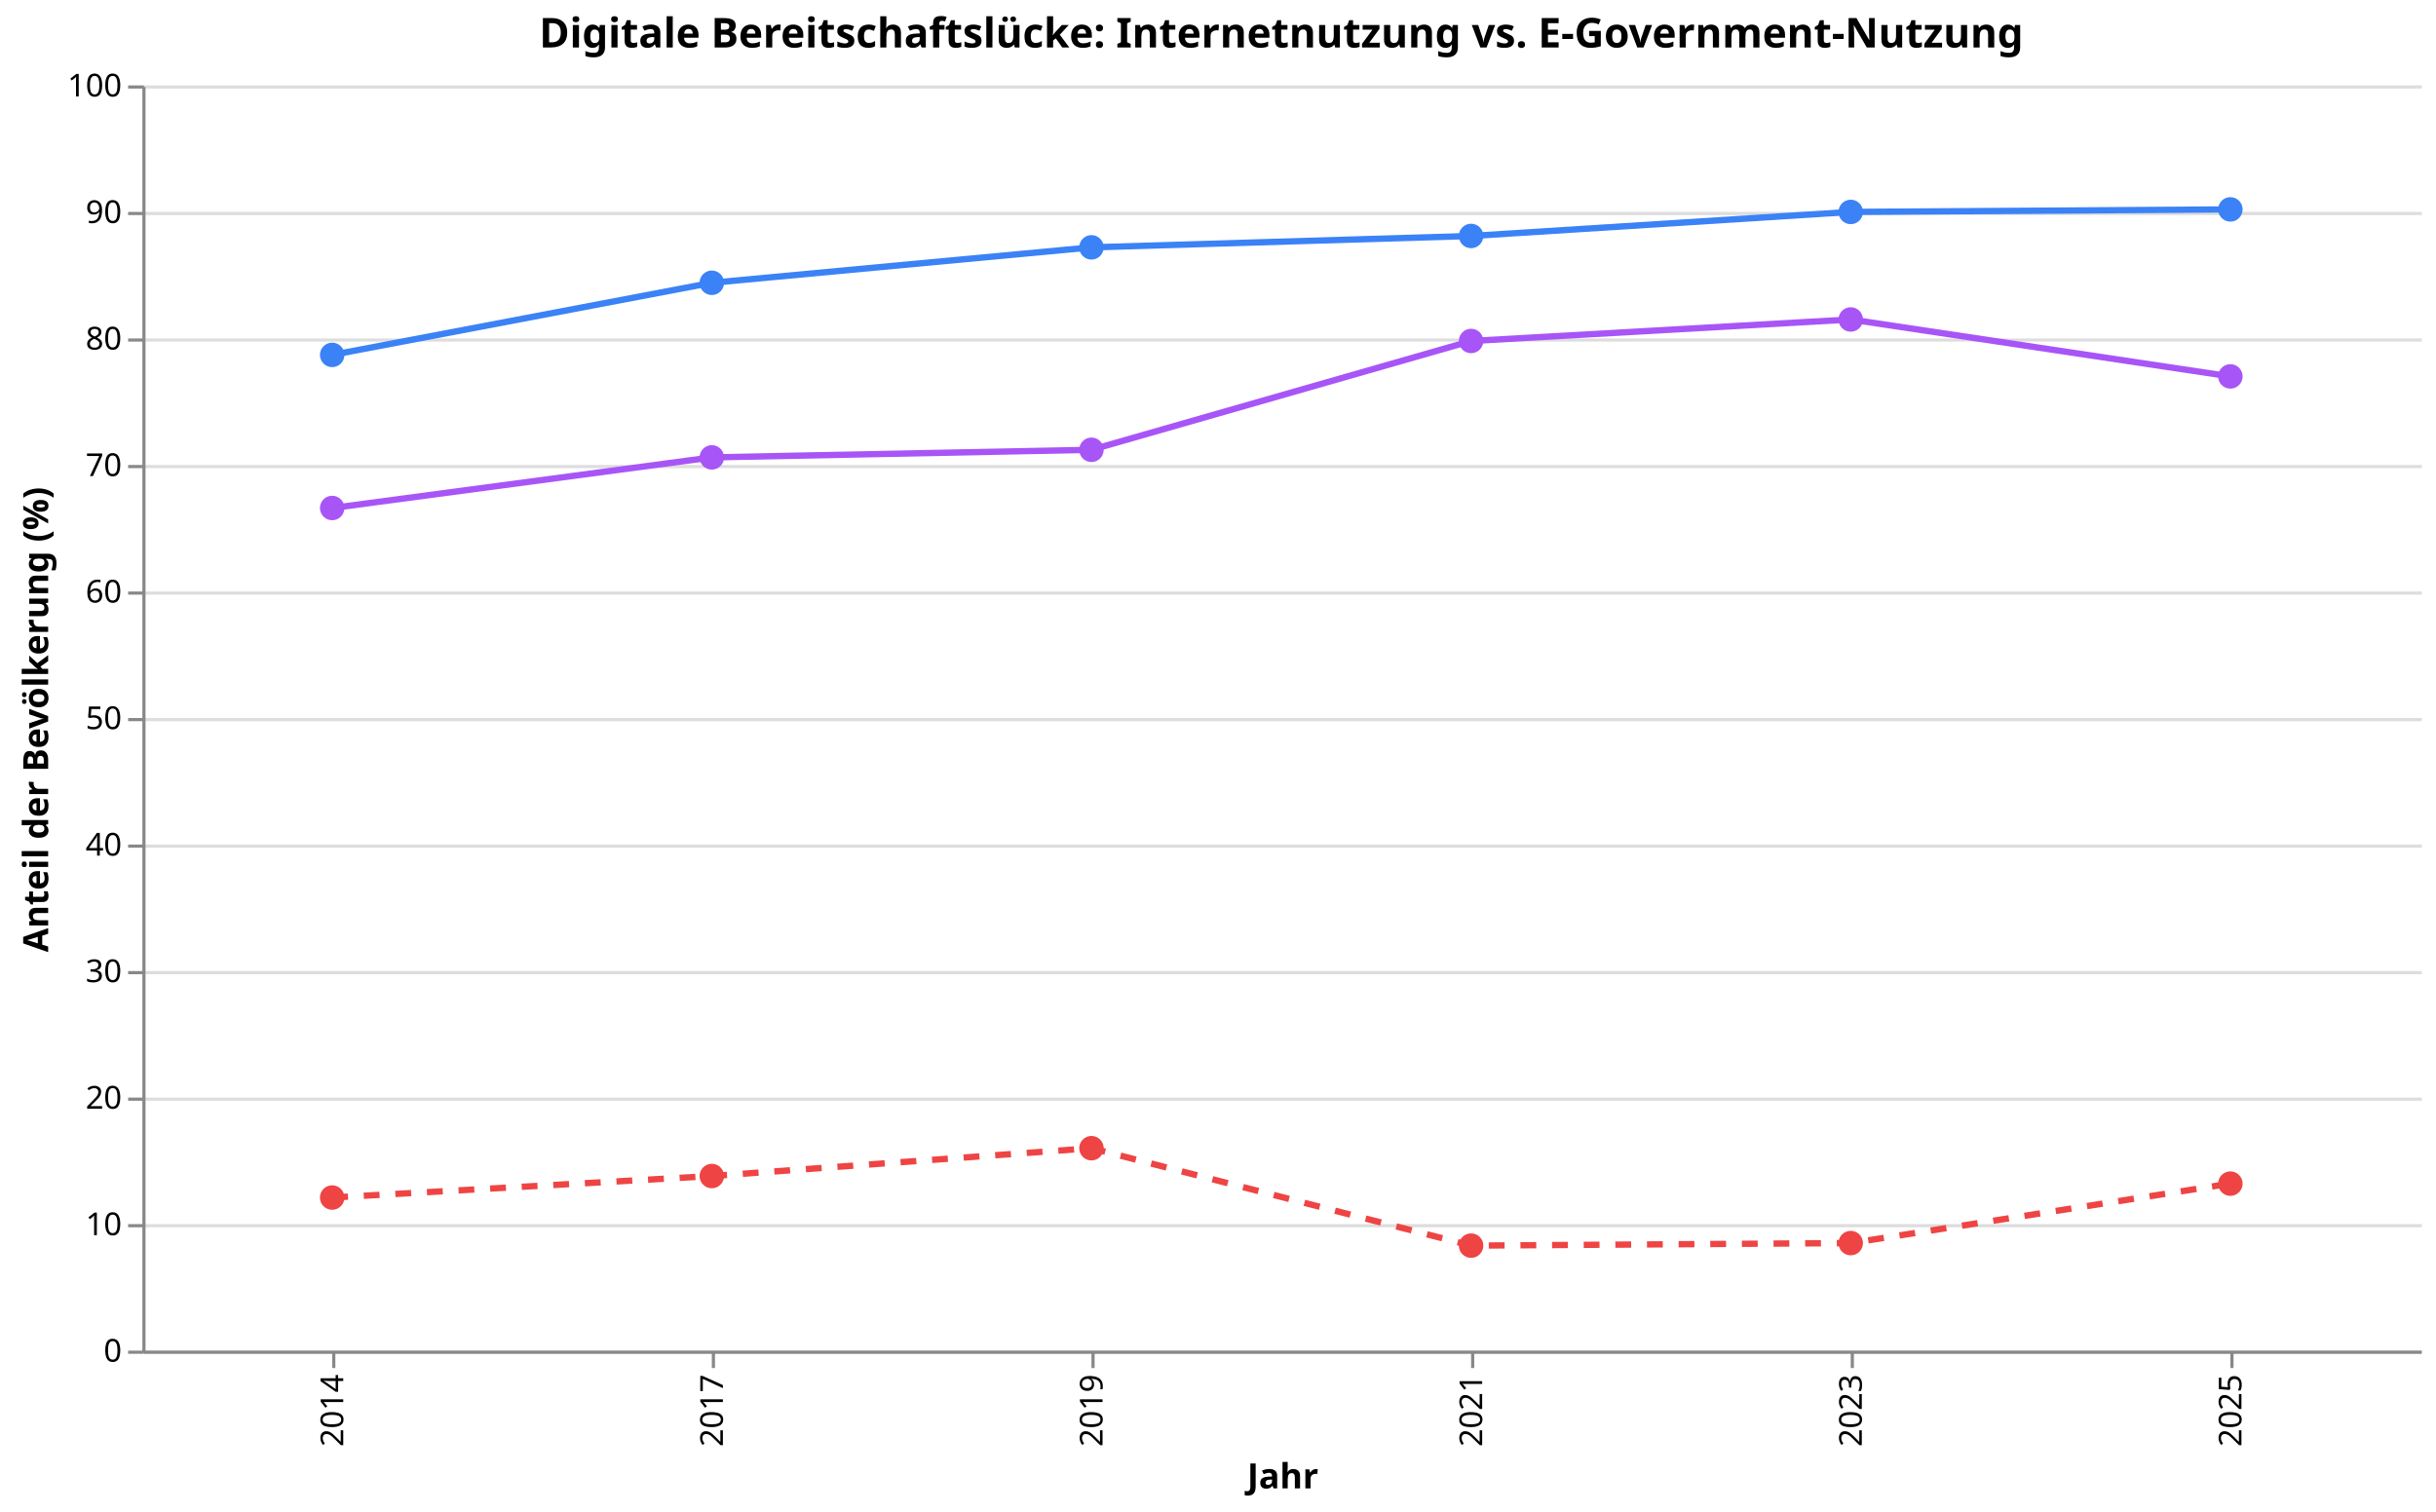
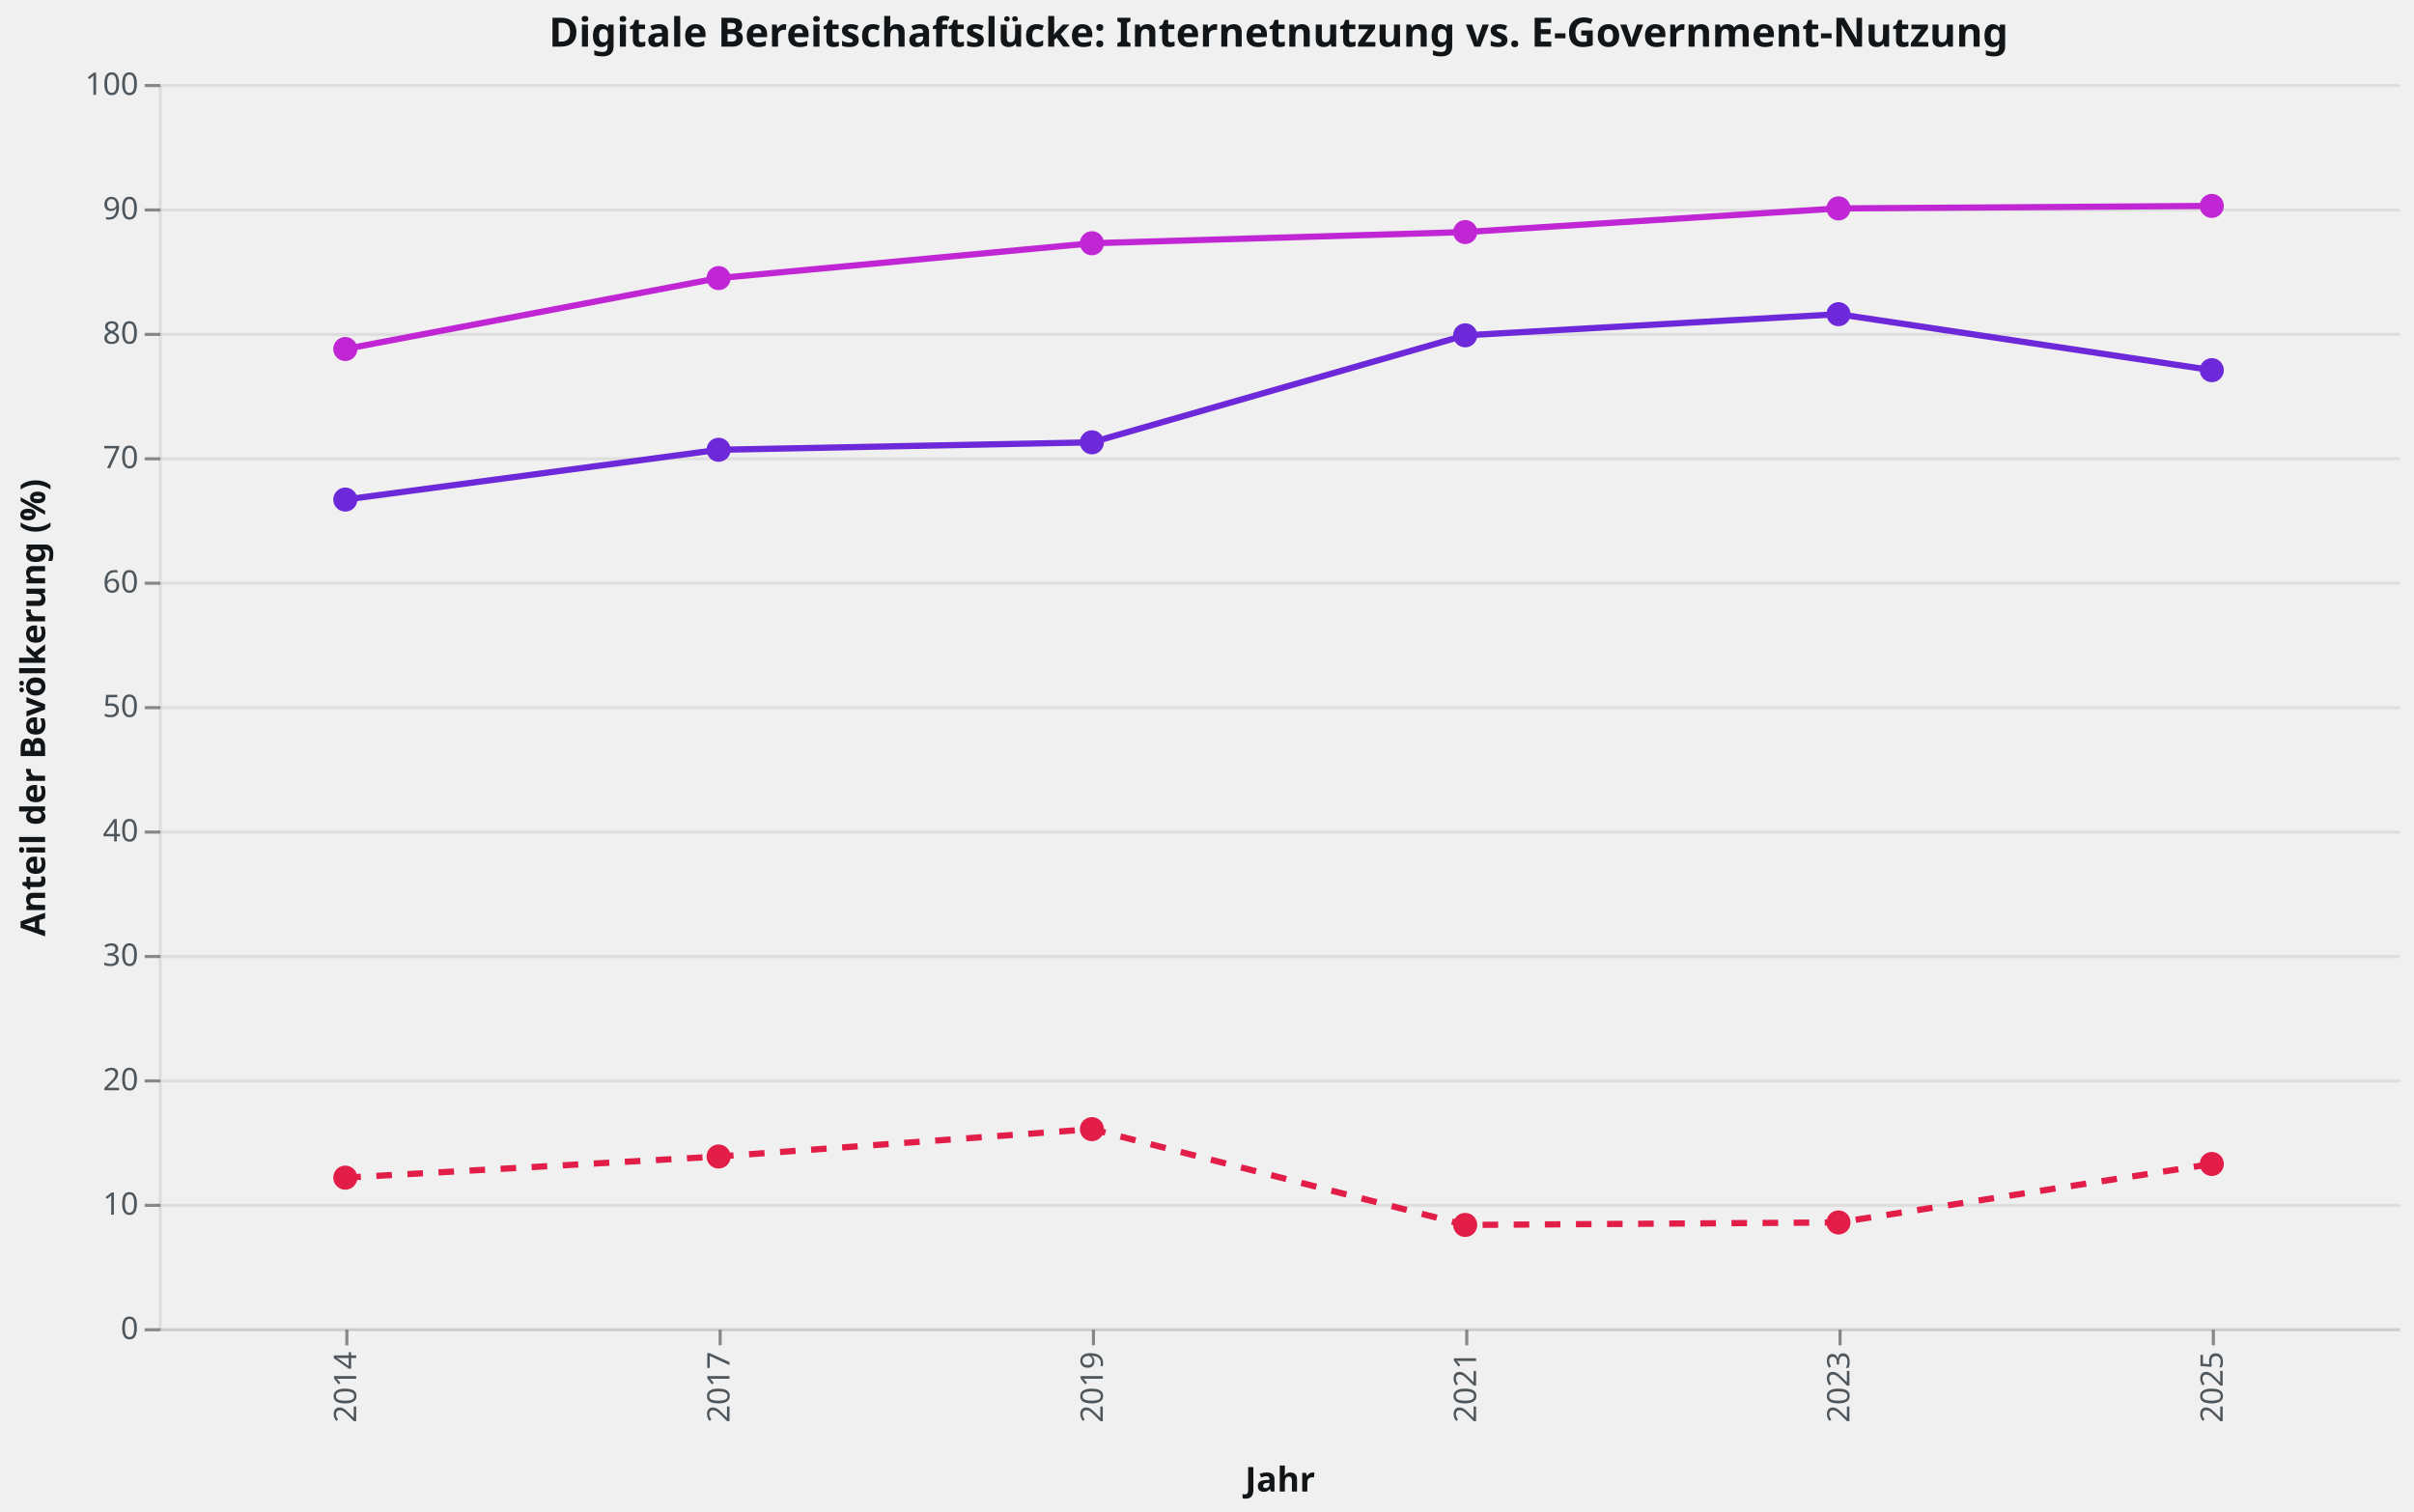
- <svg xmlns="http://www.w3.org/2000/svg" version="1.1" class="marks" width="770" height="478" viewBox="0 0 770 478">
-   <rect width="770" height="478" fill="white" />
-   <g fill="none" stroke-miterlimit="10" transform="translate(45,27)">
+ <svg xmlns="http://www.w3.org/2000/svg" version="1.1" class="marks" width="776" height="486" viewBox="0 0 776 486">
+   <g fill="none" stroke-miterlimit="10" transform="translate(51,27)">
    <g class="mark-group role-frame root" role="graphics-object" aria-roledescription="group mark container">
      <g transform="translate(0,0)">
        <path class="background" aria-hidden="true" d="M0.5,0.5h720v400h-720Z" />
        <g>
          <g class="mark-group role-axis" aria-hidden="true">
            <g transform="translate(0.5,0.5)">
              <path class="background" aria-hidden="true" d="M0,0h0v0h0Z" pointer-events="none" />
              <g>
                <g class="mark-rule role-axis-grid" pointer-events="none">
-                   <line transform="translate(0,400)" x2="720" y2="0" stroke="#ddd" stroke-width="1" opacity="1" />
-                   <line transform="translate(0,360)" x2="720" y2="0" stroke="#ddd" stroke-width="1" opacity="1" />
-                   <line transform="translate(0,320)" x2="720" y2="0" stroke="#ddd" stroke-width="1" opacity="1" />
-                   <line transform="translate(0,280)" x2="720" y2="0" stroke="#ddd" stroke-width="1" opacity="1" />
-                   <line transform="translate(0,240)" x2="720" y2="0" stroke="#ddd" stroke-width="1" opacity="1" />
-                   <line transform="translate(0,200)" x2="720" y2="0" stroke="#ddd" stroke-width="1" opacity="1" />
-                   <line transform="translate(0,160)" x2="720" y2="0" stroke="#ddd" stroke-width="1" opacity="1" />
-                   <line transform="translate(0,120)" x2="720" y2="0" stroke="#ddd" stroke-width="1" opacity="1" />
-                   <line transform="translate(0,80)" x2="720" y2="0" stroke="#ddd" stroke-width="1" opacity="1" />
-                   <line transform="translate(0,40)" x2="720" y2="0" stroke="#ddd" stroke-width="1" opacity="1" />
-                   <line transform="translate(0,0)" x2="720" y2="0" stroke="#ddd" stroke-width="1" opacity="1" />
+                   <line transform="translate(0,400)" x2="720" y2="0" stroke="rgba(18,21,23,0.08)" stroke-width="1" opacity="1" />
+                   <line transform="translate(0,360)" x2="720" y2="0" stroke="rgba(18,21,23,0.08)" stroke-width="1" opacity="1" />
+                   <line transform="translate(0,320)" x2="720" y2="0" stroke="rgba(18,21,23,0.08)" stroke-width="1" opacity="1" />
+                   <line transform="translate(0,280)" x2="720" y2="0" stroke="rgba(18,21,23,0.08)" stroke-width="1" opacity="1" />
+                   <line transform="translate(0,240)" x2="720" y2="0" stroke="rgba(18,21,23,0.08)" stroke-width="1" opacity="1" />
+                   <line transform="translate(0,200)" x2="720" y2="0" stroke="rgba(18,21,23,0.08)" stroke-width="1" opacity="1" />
+                   <line transform="translate(0,160)" x2="720" y2="0" stroke="rgba(18,21,23,0.08)" stroke-width="1" opacity="1" />
+                   <line transform="translate(0,120)" x2="720" y2="0" stroke="rgba(18,21,23,0.08)" stroke-width="1" opacity="1" />
+                   <line transform="translate(0,80)" x2="720" y2="0" stroke="rgba(18,21,23,0.08)" stroke-width="1" opacity="1" />
+                   <line transform="translate(0,40)" x2="720" y2="0" stroke="rgba(18,21,23,0.08)" stroke-width="1" opacity="1" />
+                   <line transform="translate(0,0)" x2="720" y2="0" stroke="rgba(18,21,23,0.08)" stroke-width="1" opacity="1" />
                </g>
              </g>
              <path class="foreground" aria-hidden="true" d="" pointer-events="none" display="none" />
            </g>
          </g>
          <g class="mark-group role-axis" role="graphics-symbol" aria-roledescription="axis" aria-label="X-axis titled 'Jahr' for a discrete scale with 6 values: 2014, 2017, 2019, 2021, 2023, 2025">
            <g transform="translate(0.5,400.5)">
              <path class="background" aria-hidden="true" d="M0,0h0v0h0Z" pointer-events="none" />
              <g>
                <g class="mark-rule role-axis-tick" pointer-events="none">
                  <line transform="translate(60,0)" x2="0" y2="5" stroke="#888" stroke-width="1" opacity="1" />
                  <line transform="translate(180,0)" x2="0" y2="5" stroke="#888" stroke-width="1" opacity="1" />
                  <line transform="translate(300,0)" x2="0" y2="5" stroke="#888" stroke-width="1" opacity="1" />
                  <line transform="translate(420,0)" x2="0" y2="5" stroke="#888" stroke-width="1" opacity="1" />
                  <line transform="translate(540,0)" x2="0" y2="5" stroke="#888" stroke-width="1" opacity="1" />
                  <line transform="translate(660,0)" x2="0" y2="5" stroke="#888" stroke-width="1" opacity="1" />
                </g>
                <g class="mark-text role-axis-label" pointer-events="none">
-                   <text text-anchor="end" transform="translate(60,7) rotate(270) translate(0,3)" font-family="Switzer, system-ui, sans-serif" font-size="10px" fill="#000" opacity="1">2014</text>
-                   <text text-anchor="end" transform="translate(180,7) rotate(270) translate(0,3)" font-family="Switzer, system-ui, sans-serif" font-size="10px" fill="#000" opacity="1">2017</text>
-                   <text text-anchor="end" transform="translate(300,7) rotate(270) translate(0,3)" font-family="Switzer, system-ui, sans-serif" font-size="10px" fill="#000" opacity="1">2019</text>
-                   <text text-anchor="end" transform="translate(420,7) rotate(270) translate(0,3)" font-family="Switzer, system-ui, sans-serif" font-size="10px" fill="#000" opacity="1">2021</text>
-                   <text text-anchor="end" transform="translate(540,7) rotate(270) translate(0,3)" font-family="Switzer, system-ui, sans-serif" font-size="10px" fill="#000" opacity="1">2023</text>
-                   <text text-anchor="end" transform="translate(660,7) rotate(270) translate(0,3)" font-family="Switzer, system-ui, sans-serif" font-size="10px" fill="#000" opacity="1">2025</text>
+                   <text text-anchor="end" transform="translate(60,7) rotate(270) translate(0,3)" font-family="Switzer, system-ui, sans-serif" font-size="10px" fill="#4f565b" opacity="1">2014</text>
+                   <text text-anchor="end" transform="translate(180,7) rotate(270) translate(0,3)" font-family="Switzer, system-ui, sans-serif" font-size="10px" fill="#4f565b" opacity="1">2017</text>
+                   <text text-anchor="end" transform="translate(300,7) rotate(270) translate(0,3)" font-family="Switzer, system-ui, sans-serif" font-size="10px" fill="#4f565b" opacity="1">2019</text>
+                   <text text-anchor="end" transform="translate(420,7) rotate(270) translate(0,3)" font-family="Switzer, system-ui, sans-serif" font-size="10px" fill="#4f565b" opacity="1">2021</text>
+                   <text text-anchor="end" transform="translate(540,7) rotate(270) translate(0,3)" font-family="Switzer, system-ui, sans-serif" font-size="10px" fill="#4f565b" opacity="1">2023</text>
+                   <text text-anchor="end" transform="translate(660,7) rotate(270) translate(0,3)" font-family="Switzer, system-ui, sans-serif" font-size="10px" fill="#4f565b" opacity="1">2025</text>
                </g>
                <g class="mark-rule role-axis-domain" pointer-events="none">
-                   <line transform="translate(0,0)" x2="720" y2="0" stroke="#888" stroke-width="1" opacity="1" />
+                   <line transform="translate(0,0)" x2="720" y2="0" stroke="rgba(0,0,0,0.08)" stroke-width="1" opacity="1" />
                </g>
                <g class="mark-text role-axis-title" pointer-events="none">
-                   <text text-anchor="middle" transform="translate(360,43.04)" font-family="Switzer, system-ui, sans-serif" font-size="11px" font-weight="bold" fill="#000" opacity="1">Jahr</text>
+                   <text text-anchor="middle" transform="translate(360,52)" font-family="Switzer, system-ui, sans-serif" font-size="11px" font-weight="bold" fill="#121517" opacity="1">Jahr</text>
                </g>
              </g>
              <path class="foreground" aria-hidden="true" d="" pointer-events="none" display="none" />
            </g>
          </g>
          <g class="mark-group role-axis" role="graphics-symbol" aria-roledescription="axis" aria-label="Y-axis titled 'Anteil der Bevölkerung (%)' for a linear scale with values from 0 to 100">
            <g transform="translate(0.5,0.5)">
              <path class="background" aria-hidden="true" d="M0,0h0v0h0Z" pointer-events="none" />
              <g>
                <g class="mark-rule role-axis-tick" pointer-events="none">
                  <line transform="translate(0,400)" x2="-5" y2="0" stroke="#888" stroke-width="1" opacity="1" />
                  <line transform="translate(0,360)" x2="-5" y2="0" stroke="#888" stroke-width="1" opacity="1" />
                  <line transform="translate(0,320)" x2="-5" y2="0" stroke="#888" stroke-width="1" opacity="1" />
                  <line transform="translate(0,280)" x2="-5" y2="0" stroke="#888" stroke-width="1" opacity="1" />
                  <line transform="translate(0,240)" x2="-5" y2="0" stroke="#888" stroke-width="1" opacity="1" />
                  <line transform="translate(0,200)" x2="-5" y2="0" stroke="#888" stroke-width="1" opacity="1" />
                  <line transform="translate(0,160)" x2="-5" y2="0" stroke="#888" stroke-width="1" opacity="1" />
                  <line transform="translate(0,120)" x2="-5" y2="0" stroke="#888" stroke-width="1" opacity="1" />
                  <line transform="translate(0,80)" x2="-5" y2="0" stroke="#888" stroke-width="1" opacity="1" />
                  <line transform="translate(0,40)" x2="-5" y2="0" stroke="#888" stroke-width="1" opacity="1" />
                  <line transform="translate(0,0)" x2="-5" y2="0" stroke="#888" stroke-width="1" opacity="1" />
                </g>
                <g class="mark-text role-axis-label" pointer-events="none">
-                   <text text-anchor="end" transform="translate(-7,403)" font-family="Switzer, system-ui, sans-serif" font-size="10px" fill="#000" opacity="1">0</text>
-                   <text text-anchor="end" transform="translate(-7,363)" font-family="Switzer, system-ui, sans-serif" font-size="10px" fill="#000" opacity="1">10</text>
-                   <text text-anchor="end" transform="translate(-7,323)" font-family="Switzer, system-ui, sans-serif" font-size="10px" fill="#000" opacity="1">20</text>
-                   <text text-anchor="end" transform="translate(-7,283)" font-family="Switzer, system-ui, sans-serif" font-size="10px" fill="#000" opacity="1">30</text>
-                   <text text-anchor="end" transform="translate(-7,243)" font-family="Switzer, system-ui, sans-serif" font-size="10px" fill="#000" opacity="1">40</text>
-                   <text text-anchor="end" transform="translate(-7,203)" font-family="Switzer, system-ui, sans-serif" font-size="10px" fill="#000" opacity="1">50</text>
-                   <text text-anchor="end" transform="translate(-7,163)" font-family="Switzer, system-ui, sans-serif" font-size="10px" fill="#000" opacity="1">60</text>
-                   <text text-anchor="end" transform="translate(-7,123)" font-family="Switzer, system-ui, sans-serif" font-size="10px" fill="#000" opacity="1">70</text>
-                   <text text-anchor="end" transform="translate(-7,83)" font-family="Switzer, system-ui, sans-serif" font-size="10px" fill="#000" opacity="1">80</text>
-                   <text text-anchor="end" transform="translate(-7,43)" font-family="Switzer, system-ui, sans-serif" font-size="10px" fill="#000" opacity="1">90</text>
-                   <text text-anchor="end" transform="translate(-7,3)" font-family="Switzer, system-ui, sans-serif" font-size="10px" fill="#000" opacity="1">100</text>
+                   <text text-anchor="end" transform="translate(-7,403)" font-family="Switzer, system-ui, sans-serif" font-size="10px" fill="#4f565b" opacity="1">0</text>
+                   <text text-anchor="end" transform="translate(-7,363)" font-family="Switzer, system-ui, sans-serif" font-size="10px" fill="#4f565b" opacity="1">10</text>
+                   <text text-anchor="end" transform="translate(-7,323)" font-family="Switzer, system-ui, sans-serif" font-size="10px" fill="#4f565b" opacity="1">20</text>
+                   <text text-anchor="end" transform="translate(-7,283)" font-family="Switzer, system-ui, sans-serif" font-size="10px" fill="#4f565b" opacity="1">30</text>
+                   <text text-anchor="end" transform="translate(-7,243)" font-family="Switzer, system-ui, sans-serif" font-size="10px" fill="#4f565b" opacity="1">40</text>
+                   <text text-anchor="end" transform="translate(-7,203)" font-family="Switzer, system-ui, sans-serif" font-size="10px" fill="#4f565b" opacity="1">50</text>
+                   <text text-anchor="end" transform="translate(-7,163)" font-family="Switzer, system-ui, sans-serif" font-size="10px" fill="#4f565b" opacity="1">60</text>
+                   <text text-anchor="end" transform="translate(-7,123)" font-family="Switzer, system-ui, sans-serif" font-size="10px" fill="#4f565b" opacity="1">70</text>
+                   <text text-anchor="end" transform="translate(-7,83)" font-family="Switzer, system-ui, sans-serif" font-size="10px" fill="#4f565b" opacity="1">80</text>
+                   <text text-anchor="end" transform="translate(-7,43)" font-family="Switzer, system-ui, sans-serif" font-size="10px" fill="#4f565b" opacity="1">90</text>
+                   <text text-anchor="end" transform="translate(-7,3)" font-family="Switzer, system-ui, sans-serif" font-size="10px" fill="#4f565b" opacity="1">100</text>
                </g>
                <g class="mark-rule role-axis-domain" pointer-events="none">
-                   <line transform="translate(0,400)" x2="0" y2="-400" stroke="#888" stroke-width="1" opacity="1" />
+                   <line transform="translate(0,400)" x2="0" y2="-400" stroke="rgba(0,0,0,0.08)" stroke-width="1" opacity="1" />
                </g>
                <g class="mark-text role-axis-title" pointer-events="none">
-                   <text text-anchor="middle" transform="translate(-28.28,200) rotate(-90) translate(0,-2)" font-family="Switzer, system-ui, sans-serif" font-size="11px" font-weight="bold" fill="#000" opacity="1">Anteil der Bevölkerung (%)</text>
+                   <text text-anchor="middle" transform="translate(-35,200) rotate(-90) translate(0,-2)" font-family="Switzer, system-ui, sans-serif" font-size="11px" font-weight="bold" fill="#121517" opacity="1">Anteil der Bevölkerung (%)</text>
                </g>
              </g>
              <path class="foreground" aria-hidden="true" d="" pointer-events="none" display="none" />
            </g>
          </g>
          <g class="mark-group role-scope layer_0_pathgroup" role="graphics-object" aria-roledescription="group mark container">
            <g transform="translate(0,0)">
              <path class="background" aria-hidden="true" d="M0,0h720v400h-720Z" />
              <g>
                <g class="mark-line role-mark layer_0_marks" role="graphics-object" aria-roledescription="line mark container">
-                   <path aria-label="Jahr: 2014; Anteil der Bevölkerung (%): 78.7; Kategorie: Internetnutzung" role="graphics-symbol" aria-roledescription="line mark" d="M60,85.2L180,62.4L300,51.2L420,47.6L540,40L660,39.2" stroke="#3b82f6" stroke-width="2" stroke-dasharray="" />
+                   <path aria-label="Jahr: 2014; Anteil der Bevölkerung (%): 78.7; Kategorie: Internetnutzung" role="graphics-symbol" aria-roledescription="line mark" d="M60,85.2L180,62.4L300,51.2L420,47.6L540,40L660,39.2" stroke="#c026d3" stroke-width="2" stroke-dasharray="" />
                </g>
              </g>
              <path class="foreground" aria-hidden="true" d="" display="none" />
            </g>
            <g transform="translate(0,0)">
              <path class="background" aria-hidden="true" d="M0,0h720v400h-720Z" />
              <g>
                <g class="mark-line role-mark layer_0_marks" role="graphics-object" aria-roledescription="line mark container">
-                   <path aria-label="Jahr: 2014; Anteil der Bevölkerung (%): 66.6; Kategorie: E-Gov-Nutzung" role="graphics-symbol" aria-roledescription="line mark" d="M60,133.6L180,117.6L300,115.2L420,80.8L540,74L660,92" stroke="#a855f7" stroke-width="2" stroke-dasharray="" />
+                   <path aria-label="Jahr: 2014; Anteil der Bevölkerung (%): 66.6; Kategorie: E-Gov-Nutzung" role="graphics-symbol" aria-roledescription="line mark" d="M60,133.6L180,117.6L300,115.2L420,80.8L540,74L660,92" stroke="#6d28d9" stroke-width="2" stroke-dasharray="" />
                </g>
              </g>
              <path class="foreground" aria-hidden="true" d="" display="none" />
            </g>
            <g transform="translate(0,0)">
              <path class="background" aria-hidden="true" d="M0,0h720v400h-720Z" />
              <g>
                <g class="mark-line role-mark layer_0_marks" role="graphics-object" aria-roledescription="line mark container">
-                   <path aria-label="Jahr: 2014; Anteil der Bevölkerung (%): 12.1; Kategorie: Lücke" role="graphics-symbol" aria-roledescription="line mark" d="M60,351.6L180,344.8L300,336L420,366.8L540,366L660,347.2" stroke="#ef4444" stroke-width="2" stroke-dasharray="5,5" />
+                   <path aria-label="Jahr: 2014; Anteil der Bevölkerung (%): 12.1; Kategorie: Lücke" role="graphics-symbol" aria-roledescription="line mark" d="M60,351.6L180,344.8L300,336L420,366.8L540,366L660,347.2" stroke="#e11d48" stroke-width="2" stroke-dasharray="5,5" />
                </g>
              </g>
              <path class="foreground" aria-hidden="true" d="" display="none" />
            </g>
          </g>
          <g class="mark-symbol role-mark layer_1_marks" role="graphics-object" aria-roledescription="symbol mark container">
-             <path aria-label="Jahr: 2014; Anteil der Bevölkerung (%): 78.7; Kategorie: Internetnutzung" role="graphics-symbol" aria-roledescription="point" transform="translate(60,85.2)" d="M3.873,0A3.873,3.873,0,1,1,-3.873,0A3.873,3.873,0,1,1,3.873,0" fill="#3b82f6" stroke-width="2" stroke-dasharray="" opacity="1" />
-             <path aria-label="Jahr: 2014; Anteil der Bevölkerung (%): 66.6; Kategorie: E-Gov-Nutzung" role="graphics-symbol" aria-roledescription="point" transform="translate(60,133.6)" d="M3.873,0A3.873,3.873,0,1,1,-3.873,0A3.873,3.873,0,1,1,3.873,0" fill="#a855f7" stroke-width="2" stroke-dasharray="" opacity="1" />
-             <path aria-label="Jahr: 2014; Anteil der Bevölkerung (%): 12.1; Kategorie: Lücke" role="graphics-symbol" aria-roledescription="point" transform="translate(60,351.6)" d="M3.873,0A3.873,3.873,0,1,1,-3.873,0A3.873,3.873,0,1,1,3.873,0" fill="#ef4444" stroke-width="2" stroke-dasharray="5,5" opacity="1" />
-             <path aria-label="Jahr: 2017; Anteil der Bevölkerung (%): 84.4; Kategorie: Internetnutzung" role="graphics-symbol" aria-roledescription="point" transform="translate(180,62.4)" d="M3.873,0A3.873,3.873,0,1,1,-3.873,0A3.873,3.873,0,1,1,3.873,0" fill="#3b82f6" stroke-width="2" stroke-dasharray="" opacity="1" />
-             <path aria-label="Jahr: 2017; Anteil der Bevölkerung (%): 70.6; Kategorie: E-Gov-Nutzung" role="graphics-symbol" aria-roledescription="point" transform="translate(180,117.6)" d="M3.873,0A3.873,3.873,0,1,1,-3.873,0A3.873,3.873,0,1,1,3.873,0" fill="#a855f7" stroke-width="2" stroke-dasharray="" opacity="1" />
-             <path aria-label="Jahr: 2017; Anteil der Bevölkerung (%): 13.8; Kategorie: Lücke" role="graphics-symbol" aria-roledescription="point" transform="translate(180,344.8)" d="M3.873,0A3.873,3.873,0,1,1,-3.873,0A3.873,3.873,0,1,1,3.873,0" fill="#ef4444" stroke-width="2" stroke-dasharray="5,5" opacity="1" />
-             <path aria-label="Jahr: 2019; Anteil der Bevölkerung (%): 87.2; Kategorie: Internetnutzung" role="graphics-symbol" aria-roledescription="point" transform="translate(300,51.2)" d="M3.873,0A3.873,3.873,0,1,1,-3.873,0A3.873,3.873,0,1,1,3.873,0" fill="#3b82f6" stroke-width="2" stroke-dasharray="" opacity="1" />
-             <path aria-label="Jahr: 2019; Anteil der Bevölkerung (%): 71.2; Kategorie: E-Gov-Nutzung" role="graphics-symbol" aria-roledescription="point" transform="translate(300,115.2)" d="M3.873,0A3.873,3.873,0,1,1,-3.873,0A3.873,3.873,0,1,1,3.873,0" fill="#a855f7" stroke-width="2" stroke-dasharray="" opacity="1" />
-             <path aria-label="Jahr: 2019; Anteil der Bevölkerung (%): 16; Kategorie: Lücke" role="graphics-symbol" aria-roledescription="point" transform="translate(300,336)" d="M3.873,0A3.873,3.873,0,1,1,-3.873,0A3.873,3.873,0,1,1,3.873,0" fill="#ef4444" stroke-width="2" stroke-dasharray="5,5" opacity="1" />
-             <path aria-label="Jahr: 2021; Anteil der Bevölkerung (%): 88.1; Kategorie: Internetnutzung" role="graphics-symbol" aria-roledescription="point" transform="translate(420,47.6)" d="M3.873,0A3.873,3.873,0,1,1,-3.873,0A3.873,3.873,0,1,1,3.873,0" fill="#3b82f6" stroke-width="2" stroke-dasharray="" opacity="1" />
-             <path aria-label="Jahr: 2021; Anteil der Bevölkerung (%): 79.8; Kategorie: E-Gov-Nutzung" role="graphics-symbol" aria-roledescription="point" transform="translate(420,80.8)" d="M3.873,0A3.873,3.873,0,1,1,-3.873,0A3.873,3.873,0,1,1,3.873,0" fill="#a855f7" stroke-width="2" stroke-dasharray="" opacity="1" />
-             <path aria-label="Jahr: 2021; Anteil der Bevölkerung (%): 8.3; Kategorie: Lücke" role="graphics-symbol" aria-roledescription="point" transform="translate(420,366.8)" d="M3.873,0A3.873,3.873,0,1,1,-3.873,0A3.873,3.873,0,1,1,3.873,0" fill="#ef4444" stroke-width="2" stroke-dasharray="5,5" opacity="1" />
-             <path aria-label="Jahr: 2023; Anteil der Bevölkerung (%): 90; Kategorie: Internetnutzung" role="graphics-symbol" aria-roledescription="point" transform="translate(540,40)" d="M3.873,0A3.873,3.873,0,1,1,-3.873,0A3.873,3.873,0,1,1,3.873,0" fill="#3b82f6" stroke-width="2" stroke-dasharray="" opacity="1" />
-             <path aria-label="Jahr: 2023; Anteil der Bevölkerung (%): 81.5; Kategorie: E-Gov-Nutzung" role="graphics-symbol" aria-roledescription="point" transform="translate(540,74)" d="M3.873,0A3.873,3.873,0,1,1,-3.873,0A3.873,3.873,0,1,1,3.873,0" fill="#a855f7" stroke-width="2" stroke-dasharray="" opacity="1" />
-             <path aria-label="Jahr: 2023; Anteil der Bevölkerung (%): 8.5; Kategorie: Lücke" role="graphics-symbol" aria-roledescription="point" transform="translate(540,366)" d="M3.873,0A3.873,3.873,0,1,1,-3.873,0A3.873,3.873,0,1,1,3.873,0" fill="#ef4444" stroke-width="2" stroke-dasharray="5,5" opacity="1" />
-             <path aria-label="Jahr: 2025; Anteil der Bevölkerung (%): 90.2; Kategorie: Internetnutzung" role="graphics-symbol" aria-roledescription="point" transform="translate(660,39.2)" d="M3.873,0A3.873,3.873,0,1,1,-3.873,0A3.873,3.873,0,1,1,3.873,0" fill="#3b82f6" stroke-width="2" stroke-dasharray="" opacity="1" />
-             <path aria-label="Jahr: 2025; Anteil der Bevölkerung (%): 77; Kategorie: E-Gov-Nutzung" role="graphics-symbol" aria-roledescription="point" transform="translate(660,92)" d="M3.873,0A3.873,3.873,0,1,1,-3.873,0A3.873,3.873,0,1,1,3.873,0" fill="#a855f7" stroke-width="2" stroke-dasharray="" opacity="1" />
-             <path aria-label="Jahr: 2025; Anteil der Bevölkerung (%): 13.2; Kategorie: Lücke" role="graphics-symbol" aria-roledescription="point" transform="translate(660,347.2)" d="M3.873,0A3.873,3.873,0,1,1,-3.873,0A3.873,3.873,0,1,1,3.873,0" fill="#ef4444" stroke-width="2" stroke-dasharray="5,5" opacity="1" />
+             <path aria-label="Jahr: 2014; Anteil der Bevölkerung (%): 78.7; Kategorie: Internetnutzung" role="graphics-symbol" aria-roledescription="point" transform="translate(60,85.2)" d="M3.873,0A3.873,3.873,0,1,1,-3.873,0A3.873,3.873,0,1,1,3.873,0" fill="#c026d3" stroke-width="2" stroke-dasharray="" opacity="1" />
+             <path aria-label="Jahr: 2014; Anteil der Bevölkerung (%): 66.6; Kategorie: E-Gov-Nutzung" role="graphics-symbol" aria-roledescription="point" transform="translate(60,133.6)" d="M3.873,0A3.873,3.873,0,1,1,-3.873,0A3.873,3.873,0,1,1,3.873,0" fill="#6d28d9" stroke-width="2" stroke-dasharray="" opacity="1" />
+             <path aria-label="Jahr: 2014; Anteil der Bevölkerung (%): 12.1; Kategorie: Lücke" role="graphics-symbol" aria-roledescription="point" transform="translate(60,351.6)" d="M3.873,0A3.873,3.873,0,1,1,-3.873,0A3.873,3.873,0,1,1,3.873,0" fill="#e11d48" stroke-width="2" stroke-dasharray="5,5" opacity="1" />
+             <path aria-label="Jahr: 2017; Anteil der Bevölkerung (%): 84.4; Kategorie: Internetnutzung" role="graphics-symbol" aria-roledescription="point" transform="translate(180,62.4)" d="M3.873,0A3.873,3.873,0,1,1,-3.873,0A3.873,3.873,0,1,1,3.873,0" fill="#c026d3" stroke-width="2" stroke-dasharray="" opacity="1" />
+             <path aria-label="Jahr: 2017; Anteil der Bevölkerung (%): 70.6; Kategorie: E-Gov-Nutzung" role="graphics-symbol" aria-roledescription="point" transform="translate(180,117.6)" d="M3.873,0A3.873,3.873,0,1,1,-3.873,0A3.873,3.873,0,1,1,3.873,0" fill="#6d28d9" stroke-width="2" stroke-dasharray="" opacity="1" />
+             <path aria-label="Jahr: 2017; Anteil der Bevölkerung (%): 13.8; Kategorie: Lücke" role="graphics-symbol" aria-roledescription="point" transform="translate(180,344.8)" d="M3.873,0A3.873,3.873,0,1,1,-3.873,0A3.873,3.873,0,1,1,3.873,0" fill="#e11d48" stroke-width="2" stroke-dasharray="5,5" opacity="1" />
+             <path aria-label="Jahr: 2019; Anteil der Bevölkerung (%): 87.2; Kategorie: Internetnutzung" role="graphics-symbol" aria-roledescription="point" transform="translate(300,51.2)" d="M3.873,0A3.873,3.873,0,1,1,-3.873,0A3.873,3.873,0,1,1,3.873,0" fill="#c026d3" stroke-width="2" stroke-dasharray="" opacity="1" />
+             <path aria-label="Jahr: 2019; Anteil der Bevölkerung (%): 71.2; Kategorie: E-Gov-Nutzung" role="graphics-symbol" aria-roledescription="point" transform="translate(300,115.2)" d="M3.873,0A3.873,3.873,0,1,1,-3.873,0A3.873,3.873,0,1,1,3.873,0" fill="#6d28d9" stroke-width="2" stroke-dasharray="" opacity="1" />
+             <path aria-label="Jahr: 2019; Anteil der Bevölkerung (%): 16; Kategorie: Lücke" role="graphics-symbol" aria-roledescription="point" transform="translate(300,336)" d="M3.873,0A3.873,3.873,0,1,1,-3.873,0A3.873,3.873,0,1,1,3.873,0" fill="#e11d48" stroke-width="2" stroke-dasharray="5,5" opacity="1" />
+             <path aria-label="Jahr: 2021; Anteil der Bevölkerung (%): 88.1; Kategorie: Internetnutzung" role="graphics-symbol" aria-roledescription="point" transform="translate(420,47.6)" d="M3.873,0A3.873,3.873,0,1,1,-3.873,0A3.873,3.873,0,1,1,3.873,0" fill="#c026d3" stroke-width="2" stroke-dasharray="" opacity="1" />
+             <path aria-label="Jahr: 2021; Anteil der Bevölkerung (%): 79.8; Kategorie: E-Gov-Nutzung" role="graphics-symbol" aria-roledescription="point" transform="translate(420,80.8)" d="M3.873,0A3.873,3.873,0,1,1,-3.873,0A3.873,3.873,0,1,1,3.873,0" fill="#6d28d9" stroke-width="2" stroke-dasharray="" opacity="1" />
+             <path aria-label="Jahr: 2021; Anteil der Bevölkerung (%): 8.3; Kategorie: Lücke" role="graphics-symbol" aria-roledescription="point" transform="translate(420,366.8)" d="M3.873,0A3.873,3.873,0,1,1,-3.873,0A3.873,3.873,0,1,1,3.873,0" fill="#e11d48" stroke-width="2" stroke-dasharray="5,5" opacity="1" />
+             <path aria-label="Jahr: 2023; Anteil der Bevölkerung (%): 90; Kategorie: Internetnutzung" role="graphics-symbol" aria-roledescription="point" transform="translate(540,40)" d="M3.873,0A3.873,3.873,0,1,1,-3.873,0A3.873,3.873,0,1,1,3.873,0" fill="#c026d3" stroke-width="2" stroke-dasharray="" opacity="1" />
+             <path aria-label="Jahr: 2023; Anteil der Bevölkerung (%): 81.5; Kategorie: E-Gov-Nutzung" role="graphics-symbol" aria-roledescription="point" transform="translate(540,74)" d="M3.873,0A3.873,3.873,0,1,1,-3.873,0A3.873,3.873,0,1,1,3.873,0" fill="#6d28d9" stroke-width="2" stroke-dasharray="" opacity="1" />
+             <path aria-label="Jahr: 2023; Anteil der Bevölkerung (%): 8.5; Kategorie: Lücke" role="graphics-symbol" aria-roledescription="point" transform="translate(540,366)" d="M3.873,0A3.873,3.873,0,1,1,-3.873,0A3.873,3.873,0,1,1,3.873,0" fill="#e11d48" stroke-width="2" stroke-dasharray="5,5" opacity="1" />
+             <path aria-label="Jahr: 2025; Anteil der Bevölkerung (%): 90.2; Kategorie: Internetnutzung" role="graphics-symbol" aria-roledescription="point" transform="translate(660,39.2)" d="M3.873,0A3.873,3.873,0,1,1,-3.873,0A3.873,3.873,0,1,1,3.873,0" fill="#c026d3" stroke-width="2" stroke-dasharray="" opacity="1" />
+             <path aria-label="Jahr: 2025; Anteil der Bevölkerung (%): 77; Kategorie: E-Gov-Nutzung" role="graphics-symbol" aria-roledescription="point" transform="translate(660,92)" d="M3.873,0A3.873,3.873,0,1,1,-3.873,0A3.873,3.873,0,1,1,3.873,0" fill="#6d28d9" stroke-width="2" stroke-dasharray="" opacity="1" />
+             <path aria-label="Jahr: 2025; Anteil der Bevölkerung (%): 13.2; Kategorie: Lücke" role="graphics-symbol" aria-roledescription="point" transform="translate(660,347.2)" d="M3.873,0A3.873,3.873,0,1,1,-3.873,0A3.873,3.873,0,1,1,3.873,0" fill="#e11d48" stroke-width="2" stroke-dasharray="5,5" opacity="1" />
          </g>
          <g class="mark-group role-title">
            <g transform="translate(360,-22)">
              <path class="background" aria-hidden="true" d="M0,0h0v0h0Z" pointer-events="none" />
              <g>
                <g class="mark-text role-title-text" role="graphics-symbol" aria-roledescription="title" aria-label="Title text 'Digitale Bereitschaftslücke: Internetnutzung vs. E-Government-Nutzung'" pointer-events="none">
-                   <text text-anchor="middle" transform="translate(0,10)" font-family="Switzer, system-ui, sans-serif" font-size="13px" font-weight="bold" fill="#000" opacity="1">Digitale Bereitschaftslücke: Internetnutzung vs. E-Government-Nutzung</text>
+                   <text text-anchor="middle" transform="translate(0,10)" font-family="Switzer, system-ui, sans-serif" font-size="13px" font-weight="bold" fill="#121517" opacity="1">Digitale Bereitschaftslücke: Internetnutzung vs. E-Government-Nutzung</text>
                </g>
              </g>
              <path class="foreground" aria-hidden="true" d="" pointer-events="none" display="none" />
            </g>
          </g>
        </g>
        <path class="foreground" aria-hidden="true" d="" display="none" />
      </g>
    </g>
  </g>
</svg>
